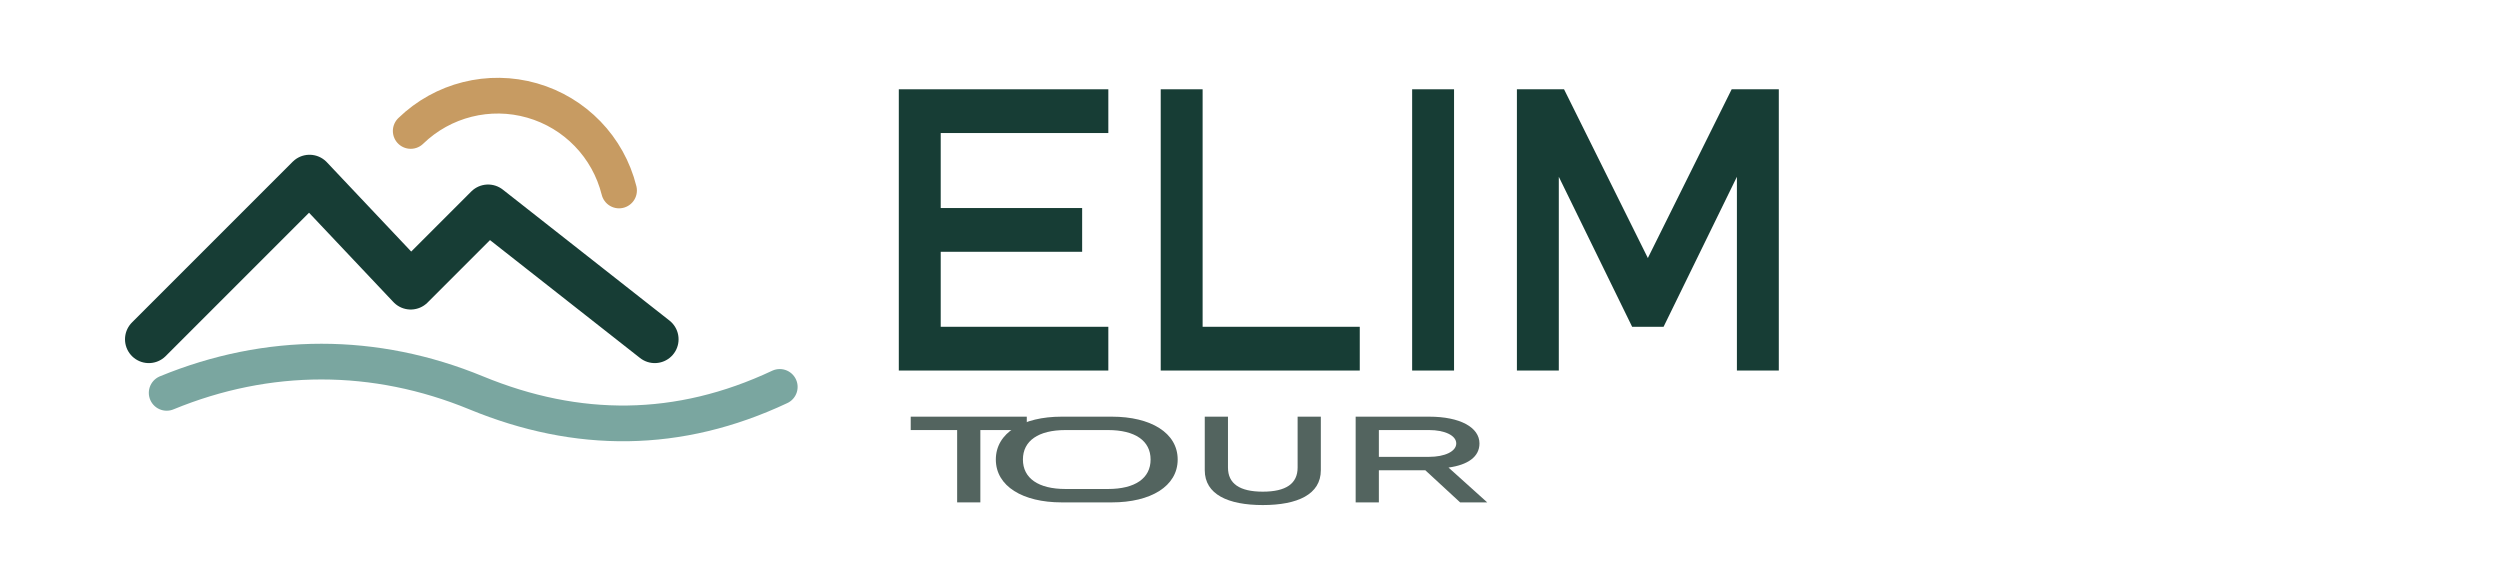
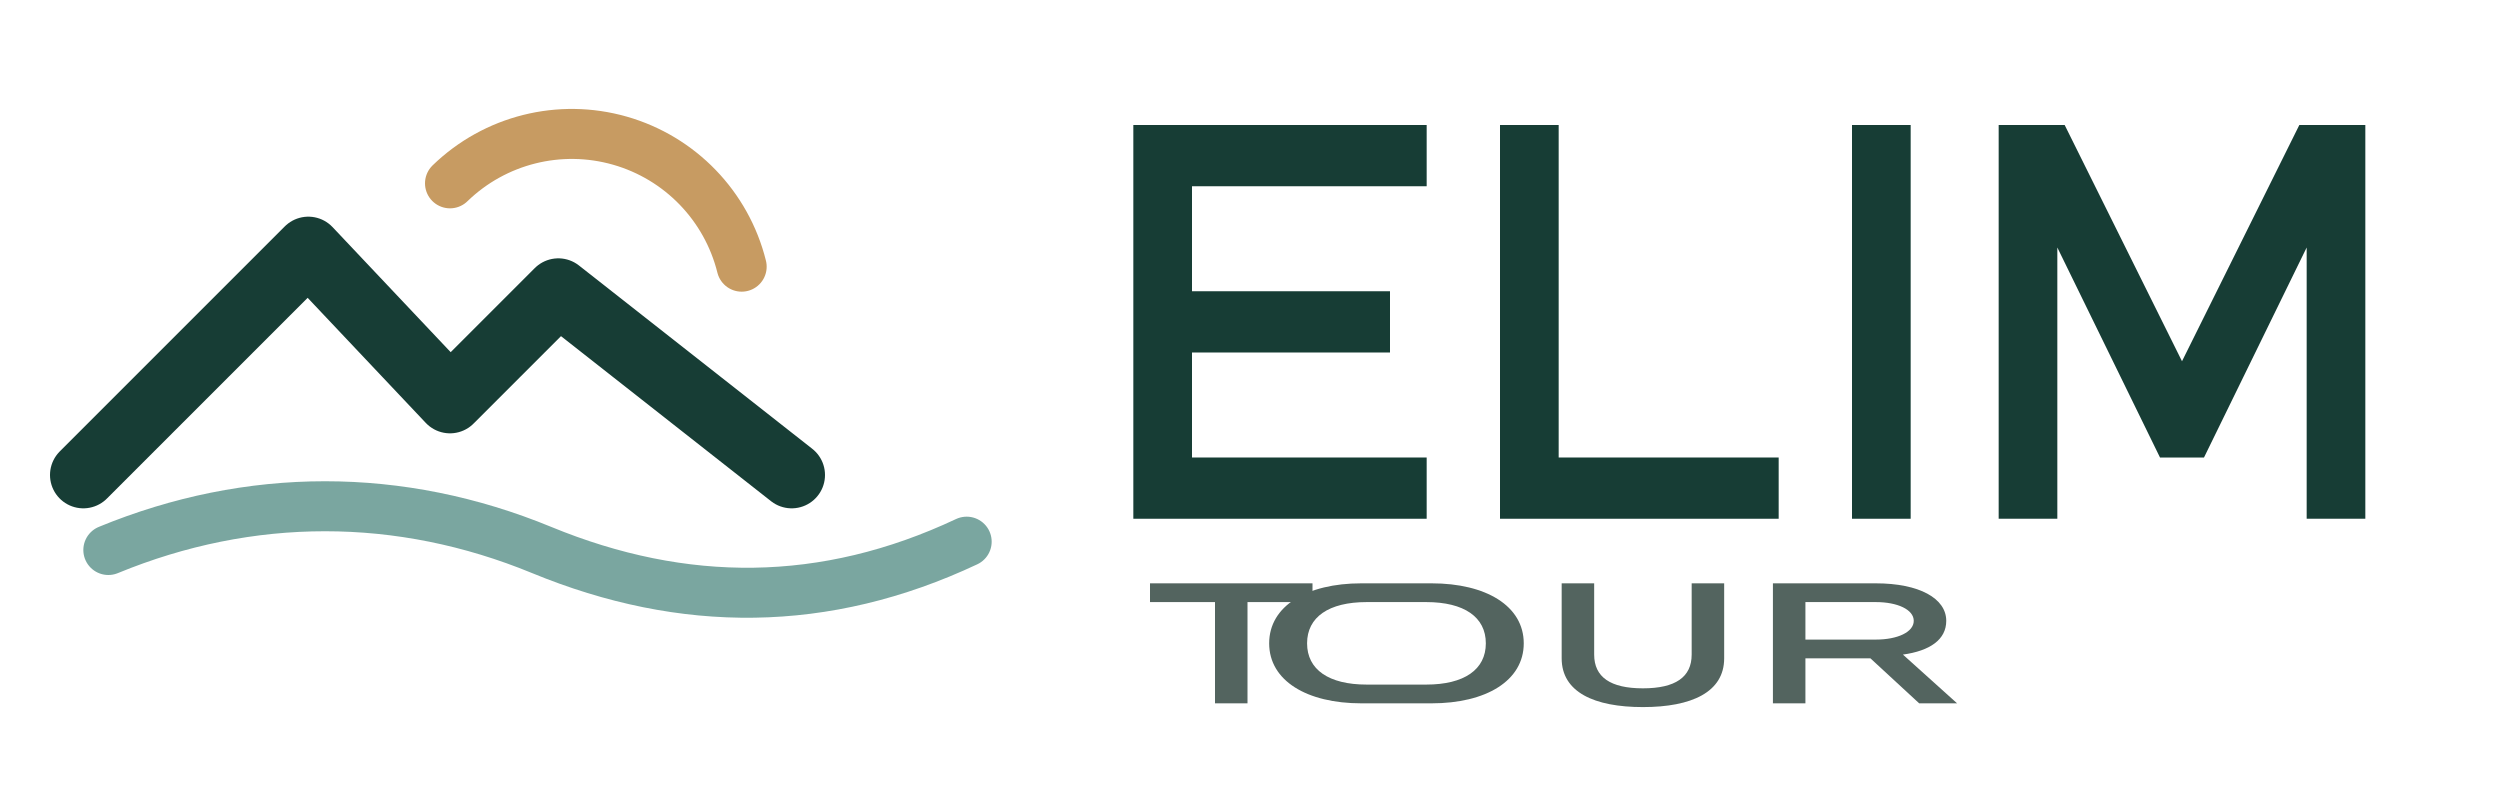
- <svg xmlns="http://www.w3.org/2000/svg" viewBox="0 0 420 96" role="img" aria-labelledby="title desc">
+ <svg xmlns="http://www.w3.org/2000/svg" viewBox="15 0 300 96" role="img" aria-labelledby="title desc">
  <g fill="none" stroke-linecap="round" stroke-linejoin="round">
    <path d="M25 57 52 30l17 18 13-13 28 22" stroke="#173d35" stroke-width="8" />
    <path d="M28 66c17-7 35-7 52 0s34 7 51-1" stroke="#7aa6a0" stroke-width="6" />
    <path d="M69 22a21 21 0 0 1 35 10" stroke="#c79b62" stroke-width="6" />
  </g>
  <g fill="#173d35" transform="translate(151 4.5) scale(.88 1.05)">
    <path d="M0 10h40v7H8v12h27v7H8v12h32v7H0z" />
    <path d="M50 10h8v38h30v7H50z" />
    <path d="M98 10h8v45h-8z" />
    <path d="M118 10h9l16 27 16-27h9v45h-8V24l-14 24h-6l-14-24v31h-8z" />
  </g>
  <g fill="#53645f" transform="translate(24.3 59.2) scale(.65 .45)">
    <path d="M198 24h30v5h-12v27h-6V29h-12z" />
    <path fill-rule="evenodd" d="M237 24h13c10 0 17 6 17 16s-7 16-17 16h-13c-10 0-17-6-17-16s7-16 17-16zm1 5c-7 0-11 4-11 11s4 11 11 11h11c7 0 11-4 11-11s-4-11-11-11z" />
    <path d="M274 24h6v19c0 6 3 9 9 9s9-3 9-9V24h6v20c0 9-6 13-15 13s-15-4-15-13z" />
    <path fill-rule="evenodd" d="M313 24h19c8 0 13 4 13 10 0 5-3 8-8 9l10 13h-7l-9-12h-12v12h-6zm6 5v10h13c4 0 7-2 7-5s-3-5-7-5z" />
  </g>
</svg>
